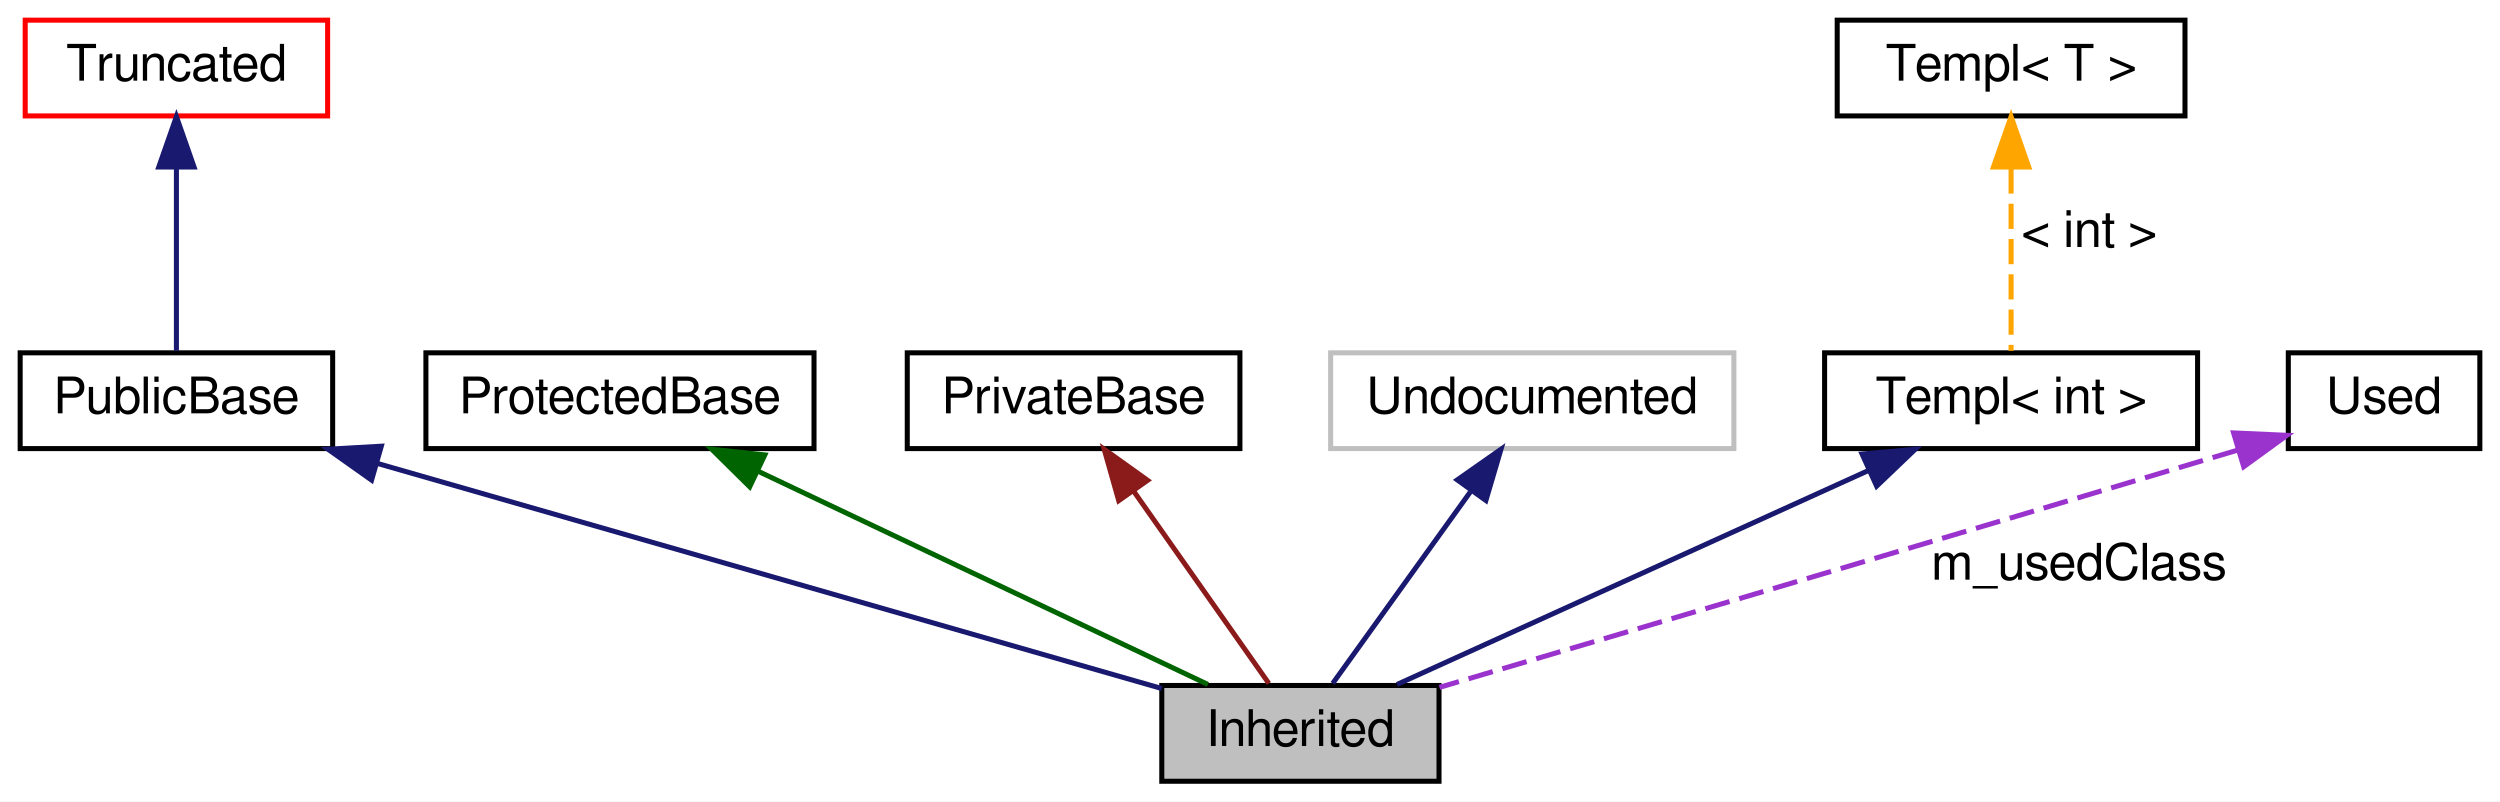
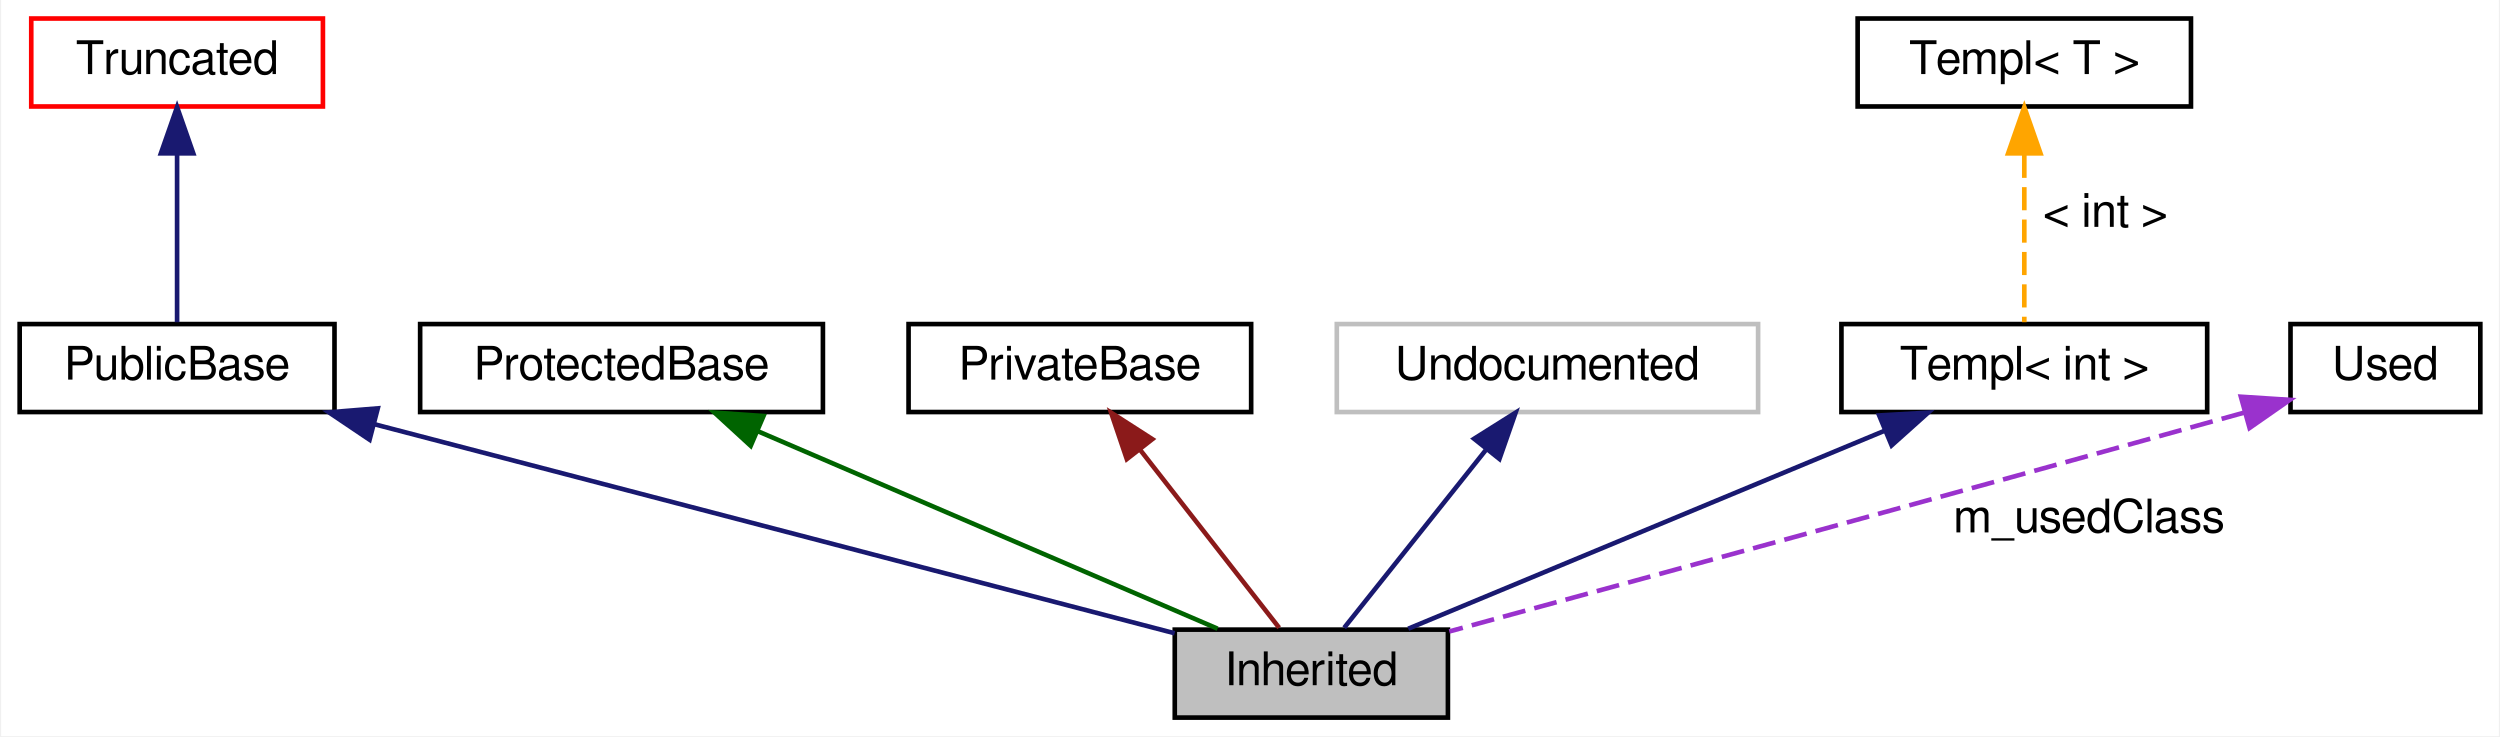
- <svg xmlns="http://www.w3.org/2000/svg" xmlns:xlink="http://www.w3.org/1999/xlink" width="496pt" height="159pt" viewBox="0.00 0.00 496.00 159.00">
+ <svg xmlns="http://www.w3.org/2000/svg" xmlns:xlink="http://www.w3.org/1999/xlink" width="540pt" height="159pt" viewBox="0.00 0.00 539.50 159.00">
  <g id="graph0" class="graph" transform="scale(1 1) rotate(0) translate(4 155)">
-     <polygon fill="white" stroke="none" points="-4,4 -4,-155 492,-155 492,4 -4,4" />
+     <polygon fill="white" stroke="none" points="-4,4 -4,-155 535.5,-155 535.5,4 -4,4" />
    <g id="node1" class="node">
-       <polygon fill="#bfbfbf" stroke="black" points="281.5,-19 226.5,-19 226.5,-0 281.5,-0 281.5,-19" />
-       <text text-anchor="middle" x="254" y="-7" font-family="FreeSans" font-size="10.00">Inherited</text>
+       <polygon fill="#bfbfbf" stroke="black" points="308.5,-19 249.5,-19 249.5,-0 308.5,-0 308.5,-19" />
+       <text text-anchor="middle" x="279" y="-7" font-family="FreeSans" font-size="10.00">Inherited</text>
    </g>
    <g id="node2" class="node">
      <g id="a_node2">
        <a xlink:href="$classPublicBase.html" xlink:title="PublicBase">
-           <polygon fill="none" stroke="black" points="62,-85 0,-85 0,-66 62,-66 62,-85" />
-           <text text-anchor="middle" x="31" y="-73" font-family="FreeSans" font-size="10.00">PublicBase</text>
+           <polygon fill="none" stroke="black" points="68,-85 0,-85 0,-66 68,-66 68,-85" />
+           <text text-anchor="middle" x="34" y="-73" font-family="FreeSans" font-size="10.00">PublicBase</text>
        </a>
      </g>
    </g>
    <g id="edge1" class="edge">
-       <path fill="none" stroke="midnightblue" d="M70.767,-63.087C115.634,-50.21 187.43,-29.605 226.499,-18.393" />
-       <polygon fill="midnightblue" stroke="midnightblue" points="69.721,-59.746 61.075,-65.869 71.652,-66.474 69.721,-59.746" />
+       <path fill="none" stroke="midnightblue" d="M76.55,-63.385C126.02,-50.462 206.377,-29.471 249.47,-18.214" />
+       <polygon fill="midnightblue" stroke="midnightblue" points="75.578,-60.021 66.788,-65.935 77.347,-66.794 75.578,-60.021" />
    </g>
    <g id="node3" class="node">
      <g id="a_node3">
        <a xlink:href="$classTruncated.html" xlink:title="Truncated">
-           <polygon fill="none" stroke="red" points="61,-151 1,-151 1,-132 61,-132 61,-151" />
-           <text text-anchor="middle" x="31" y="-139" font-family="FreeSans" font-size="10.00">Truncated</text>
+           <polygon fill="none" stroke="red" points="65.5,-151 2.5,-151 2.5,-132 65.5,-132 65.5,-151" />
+           <text text-anchor="middle" x="34" y="-139" font-family="FreeSans" font-size="10.00">Truncated</text>
        </a>
      </g>
    </g>
    <g id="edge2" class="edge">
-       <path fill="none" stroke="midnightblue" d="M31,-121.584C31,-109.625 31,-94.721 31,-85.405" />
-       <polygon fill="midnightblue" stroke="midnightblue" points="27.5,-121.869 31,-131.869 34.5,-121.869 27.5,-121.869" />
+       <path fill="none" stroke="midnightblue" d="M34,-121.584C34,-109.625 34,-94.721 34,-85.405" />
+       <polygon fill="midnightblue" stroke="midnightblue" points="30.5,-121.869 34,-131.869 37.5,-121.869 30.5,-121.869" />
    </g>
    <g id="node4" class="node">
      <g id="a_node4">
        <a xlink:href="$classProtectedBase.html" xlink:title="ProtectedBase">
-           <polygon fill="none" stroke="black" points="157.5,-85 80.5,-85 80.5,-66 157.5,-66 157.5,-85" />
-           <text text-anchor="middle" x="119" y="-73" font-family="FreeSans" font-size="10.00">ProtectedBase</text>
+           <polygon fill="none" stroke="black" points="173.5,-85 86.5,-85 86.5,-66 173.5,-66 173.5,-85" />
+           <text text-anchor="middle" x="130" y="-73" font-family="FreeSans" font-size="10.00">ProtectedBase</text>
        </a>
      </g>
    </g>
    <g id="edge3" class="edge">
-       <path fill="none" stroke="darkgreen" d="M146.362,-61.528C172.966,-48.916 212.634,-30.11 235.651,-19.199" />
-       <polygon fill="darkgreen" stroke="darkgreen" points="144.743,-58.422 137.207,-65.869 147.742,-64.748 144.743,-58.422" />
+       <path fill="none" stroke="darkgreen" d="M159.43,-61.859C188.793,-49.246 233.121,-30.206 258.748,-19.199" />
+       <polygon fill="darkgreen" stroke="darkgreen" points="157.902,-58.706 150.095,-65.869 160.664,-65.138 157.902,-58.706" />
    </g>
    <g id="node5" class="node">
      <g id="a_node5">
        <a xlink:href="$classPrivateBase.html" xlink:title="PrivateBase">
-           <polygon fill="none" stroke="black" points="242,-85 176,-85 176,-66 242,-66 242,-85" />
-           <text text-anchor="middle" x="209" y="-73" font-family="FreeSans" font-size="10.00">PrivateBase</text>
+           <polygon fill="none" stroke="black" points="266,-85 192,-85 192,-66 266,-66 266,-85" />
+           <text text-anchor="middle" x="229" y="-73" font-family="FreeSans" font-size="10.00">PrivateBase</text>
        </a>
      </g>
    </g>
    <g id="edge4" class="edge">
-       <path fill="none" stroke="#8b1a1a" d="M221.017,-57.409C229.618,-45.176 240.851,-29.201 247.739,-19.405" />
-       <polygon fill="#8b1a1a" stroke="#8b1a1a" points="217.958,-55.675 215.069,-65.869 223.684,-59.702 217.958,-55.675" />
+       <path fill="none" stroke="#8b1a1a" d="M242.072,-57.767C251.664,-45.49 264.315,-29.297 272.043,-19.405" />
+       <polygon fill="#8b1a1a" stroke="#8b1a1a" points="239.142,-55.834 235.743,-65.869 244.658,-60.143 239.142,-55.834" />
    </g>
    <g id="node6" class="node">
-       <polygon fill="none" stroke="#bfbfbf" points="340,-85 260,-85 260,-66 340,-66 340,-85" />
-       <text text-anchor="middle" x="300" y="-73" font-family="FreeSans" font-size="10.00">Undocumented</text>
+       <polygon fill="none" stroke="#bfbfbf" points="375.5,-85 284.5,-85 284.5,-66 375.5,-66 375.5,-85" />
+       <text text-anchor="middle" x="330" y="-73" font-family="FreeSans" font-size="10.00">Undocumented</text>
    </g>
    <g id="edge5" class="edge">
-       <path fill="none" stroke="midnightblue" d="M287.716,-57.409C278.924,-45.176 267.442,-29.201 260.401,-19.405" />
-       <polygon fill="midnightblue" stroke="midnightblue" points="285.118,-59.791 293.796,-65.869 290.802,-55.706 285.118,-59.791" />
+       <path fill="none" stroke="midnightblue" d="M316.666,-57.767C306.883,-45.49 293.979,-29.297 286.096,-19.405" />
+       <polygon fill="midnightblue" stroke="midnightblue" points="314.153,-60.229 323.122,-65.869 319.627,-55.867 314.153,-60.229" />
    </g>
    <g id="node7" class="node">
      <g id="a_node7">
        <a xlink:href="$classTempl.html" xlink:title="Templ&lt; int &gt;">
-           <polygon fill="none" stroke="black" points="432,-85 358,-85 358,-66 432,-66 432,-85" />
-           <text text-anchor="middle" x="395" y="-73" font-family="FreeSans" font-size="10.00">Templ&lt; int &gt;</text>
+           <polygon fill="none" stroke="black" points="472.5,-85 393.5,-85 393.5,-66 472.5,-66 472.5,-85" />
+           <text text-anchor="middle" x="433" y="-73" font-family="FreeSans" font-size="10.00">Templ&lt; int &gt;</text>
        </a>
      </g>
    </g>
    <g id="edge6" class="edge">
-       <path fill="none" stroke="midnightblue" d="M366.787,-61.694C338.999,-49.081 297.31,-30.158 273.165,-19.199" />
-       <polygon fill="midnightblue" stroke="midnightblue" points="365.432,-64.922 375.984,-65.869 368.325,-58.548 365.432,-64.922" />
+       <path fill="none" stroke="midnightblue" d="M402.977,-62.023C372.632,-49.412 326.533,-30.254 299.932,-19.199" />
+       <polygon fill="midnightblue" stroke="midnightblue" points="401.653,-65.263 412.231,-65.869 404.34,-58.799 401.653,-65.263" />
    </g>
    <g id="node8" class="node">
      <g id="a_node8">
        <a xlink:href="$classTempl.html" xlink:title="Templ&lt; T &gt;">
-           <polygon fill="none" stroke="black" points="429.5,-151 360.5,-151 360.5,-132 429.5,-132 429.5,-151" />
-           <text text-anchor="middle" x="395" y="-139" font-family="FreeSans" font-size="10.00">Templ&lt; T &gt;</text>
+           <polygon fill="none" stroke="black" points="469,-151 397,-151 397,-132 469,-132 469,-151" />
+           <text text-anchor="middle" x="433" y="-139" font-family="FreeSans" font-size="10.00">Templ&lt; T &gt;</text>
        </a>
      </g>
    </g>
    <g id="edge7" class="edge">
-       <path fill="none" stroke="orange" stroke-dasharray="5,2" d="M395,-121.584C395,-109.625 395,-94.721 395,-85.405" />
-       <polygon fill="orange" stroke="orange" points="391.5,-121.869 395,-131.869 398.5,-121.869 391.5,-121.869" />
-       <text text-anchor="middle" x="410.5" y="-106" font-family="FreeSans" font-size="10.00">&lt; int &gt;</text>
+       <path fill="none" stroke="orange" stroke-dasharray="5,2" d="M433,-121.584C433,-109.625 433,-94.721 433,-85.405" />
+       <polygon fill="orange" stroke="orange" points="429.5,-121.869 433,-131.869 436.5,-121.869 429.5,-121.869" />
+       <text text-anchor="middle" x="450.5" y="-106" font-family="FreeSans" font-size="10.00">&lt; int &gt;</text>
    </g>
    <g id="node9" class="node">
      <g id="a_node9">
        <a xlink:href="$classUsed.html" xlink:title="Used">
-           <polygon fill="none" stroke="black" points="488,-85 450,-85 450,-66 488,-66 488,-85" />
-           <text text-anchor="middle" x="469" y="-73" font-family="FreeSans" font-size="10.00">Used</text>
+           <polygon fill="none" stroke="black" points="531.5,-85 490.5,-85 490.5,-66 531.5,-66 531.5,-85" />
+           <text text-anchor="middle" x="511" y="-73" font-family="FreeSans" font-size="10.00">Used</text>
        </a>
      </g>
    </g>
    <g id="edge8" class="edge">
-       <path fill="none" stroke="#9a32cd" stroke-dasharray="5,2" d="M439.77,-65.644C377.741,-47.041 316.222,-28.848 281.582,-18.628" />
-       <polygon fill="#9a32cd" stroke="#9a32cd" points="439.141,-69.109 449.725,-68.632 441.153,-62.404 439.141,-69.109" />
-       <text text-anchor="middle" x="408.5" y="-40" font-family="FreeSans" font-size="10.00">m_usedClass</text>
+       <path fill="none" stroke="#9a32cd" stroke-dasharray="5,2" d="M480.434,-65.859C413.225,-47.126 346.374,-28.849 308.797,-18.607" />
+       <polygon fill="#9a32cd" stroke="#9a32cd" points="479.777,-69.309 490.349,-68.626 481.658,-62.567 479.777,-69.309" />
+       <text text-anchor="middle" x="447" y="-40" font-family="FreeSans" font-size="10.00">m_usedClass</text>
    </g>
  </g>
</svg>
